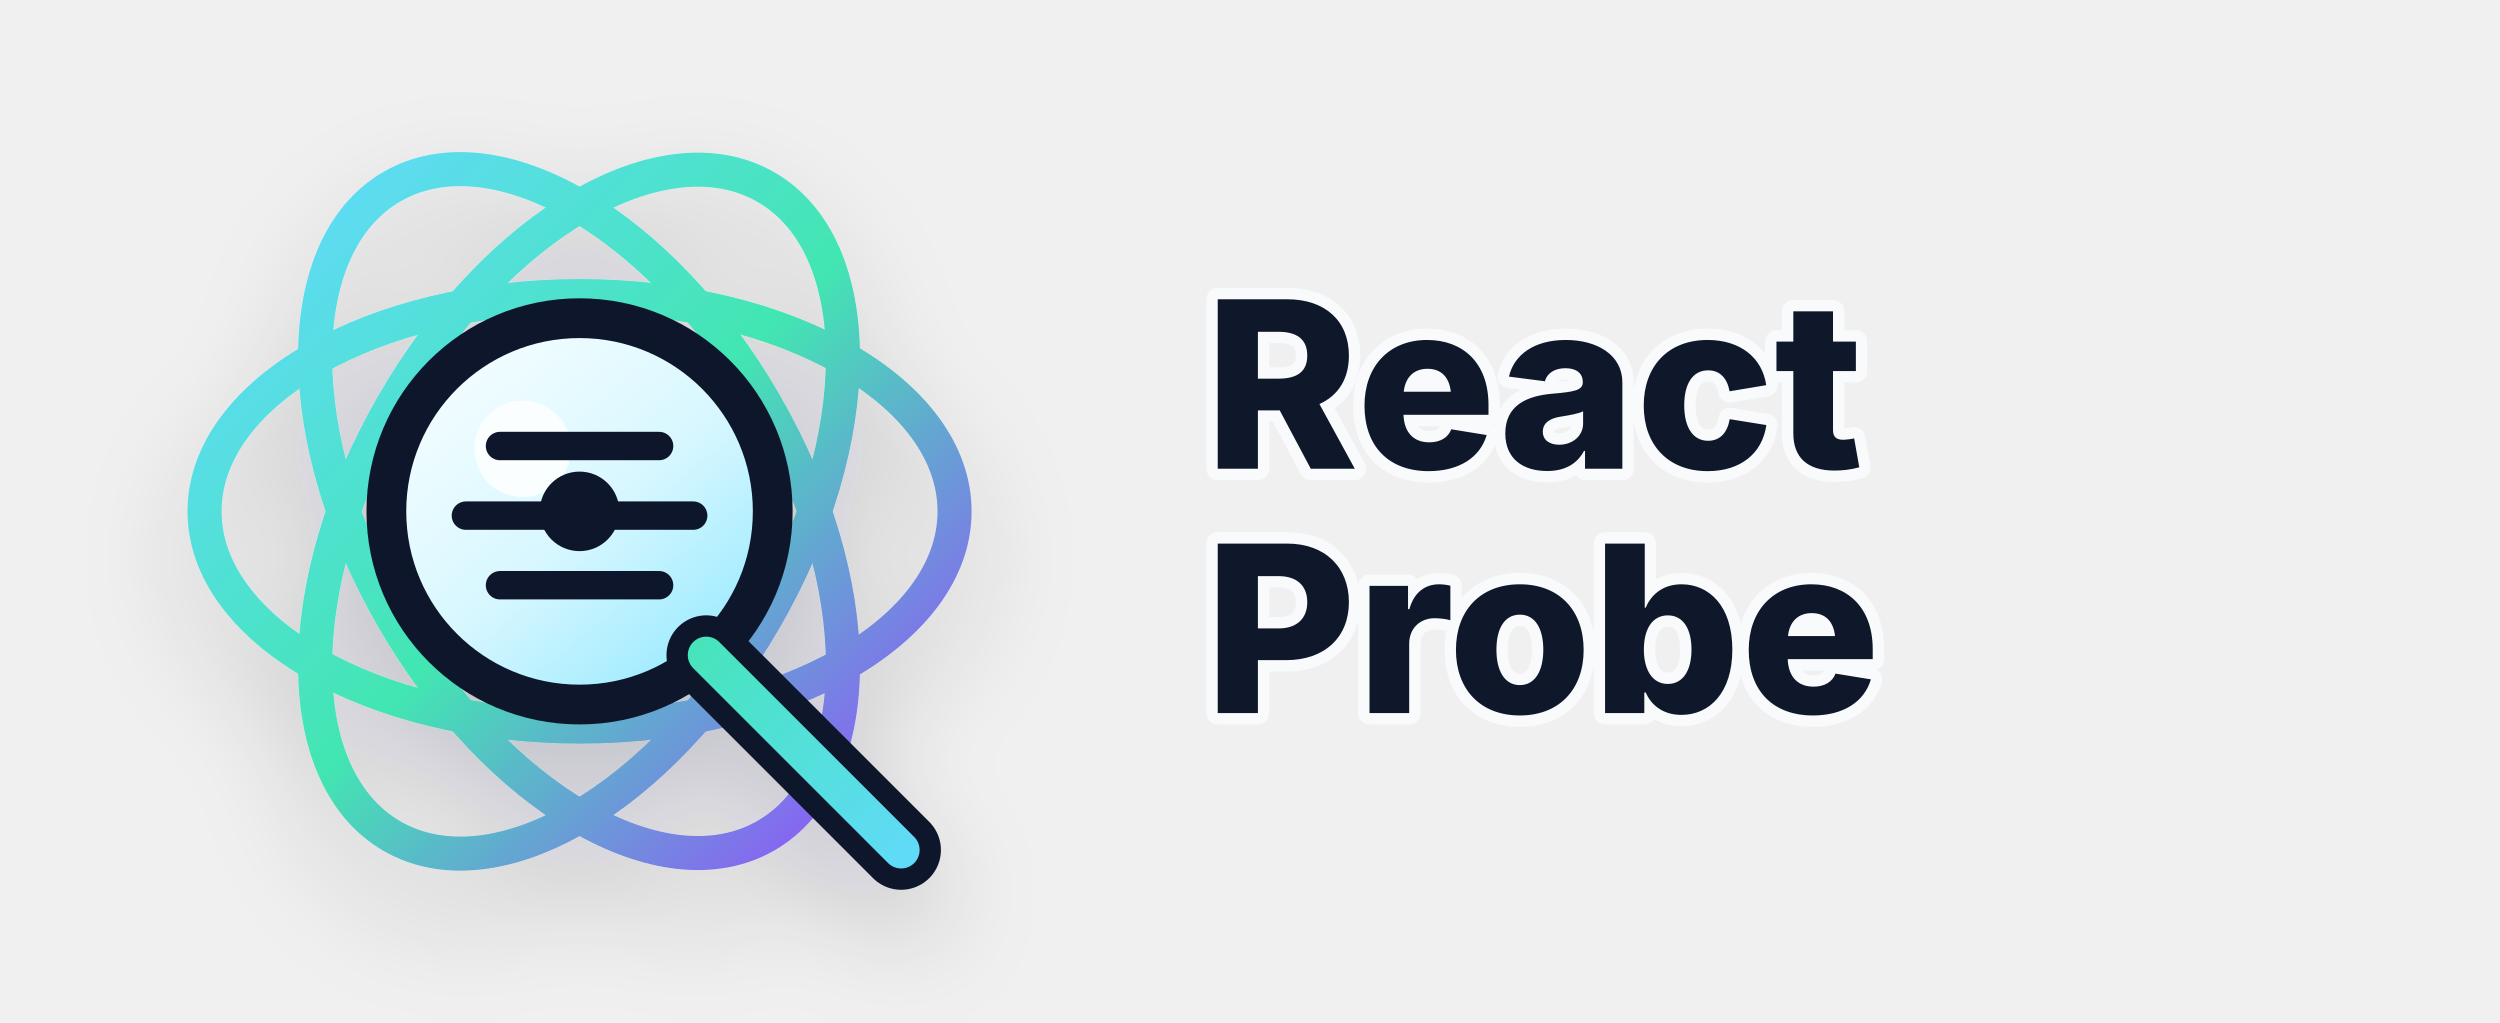
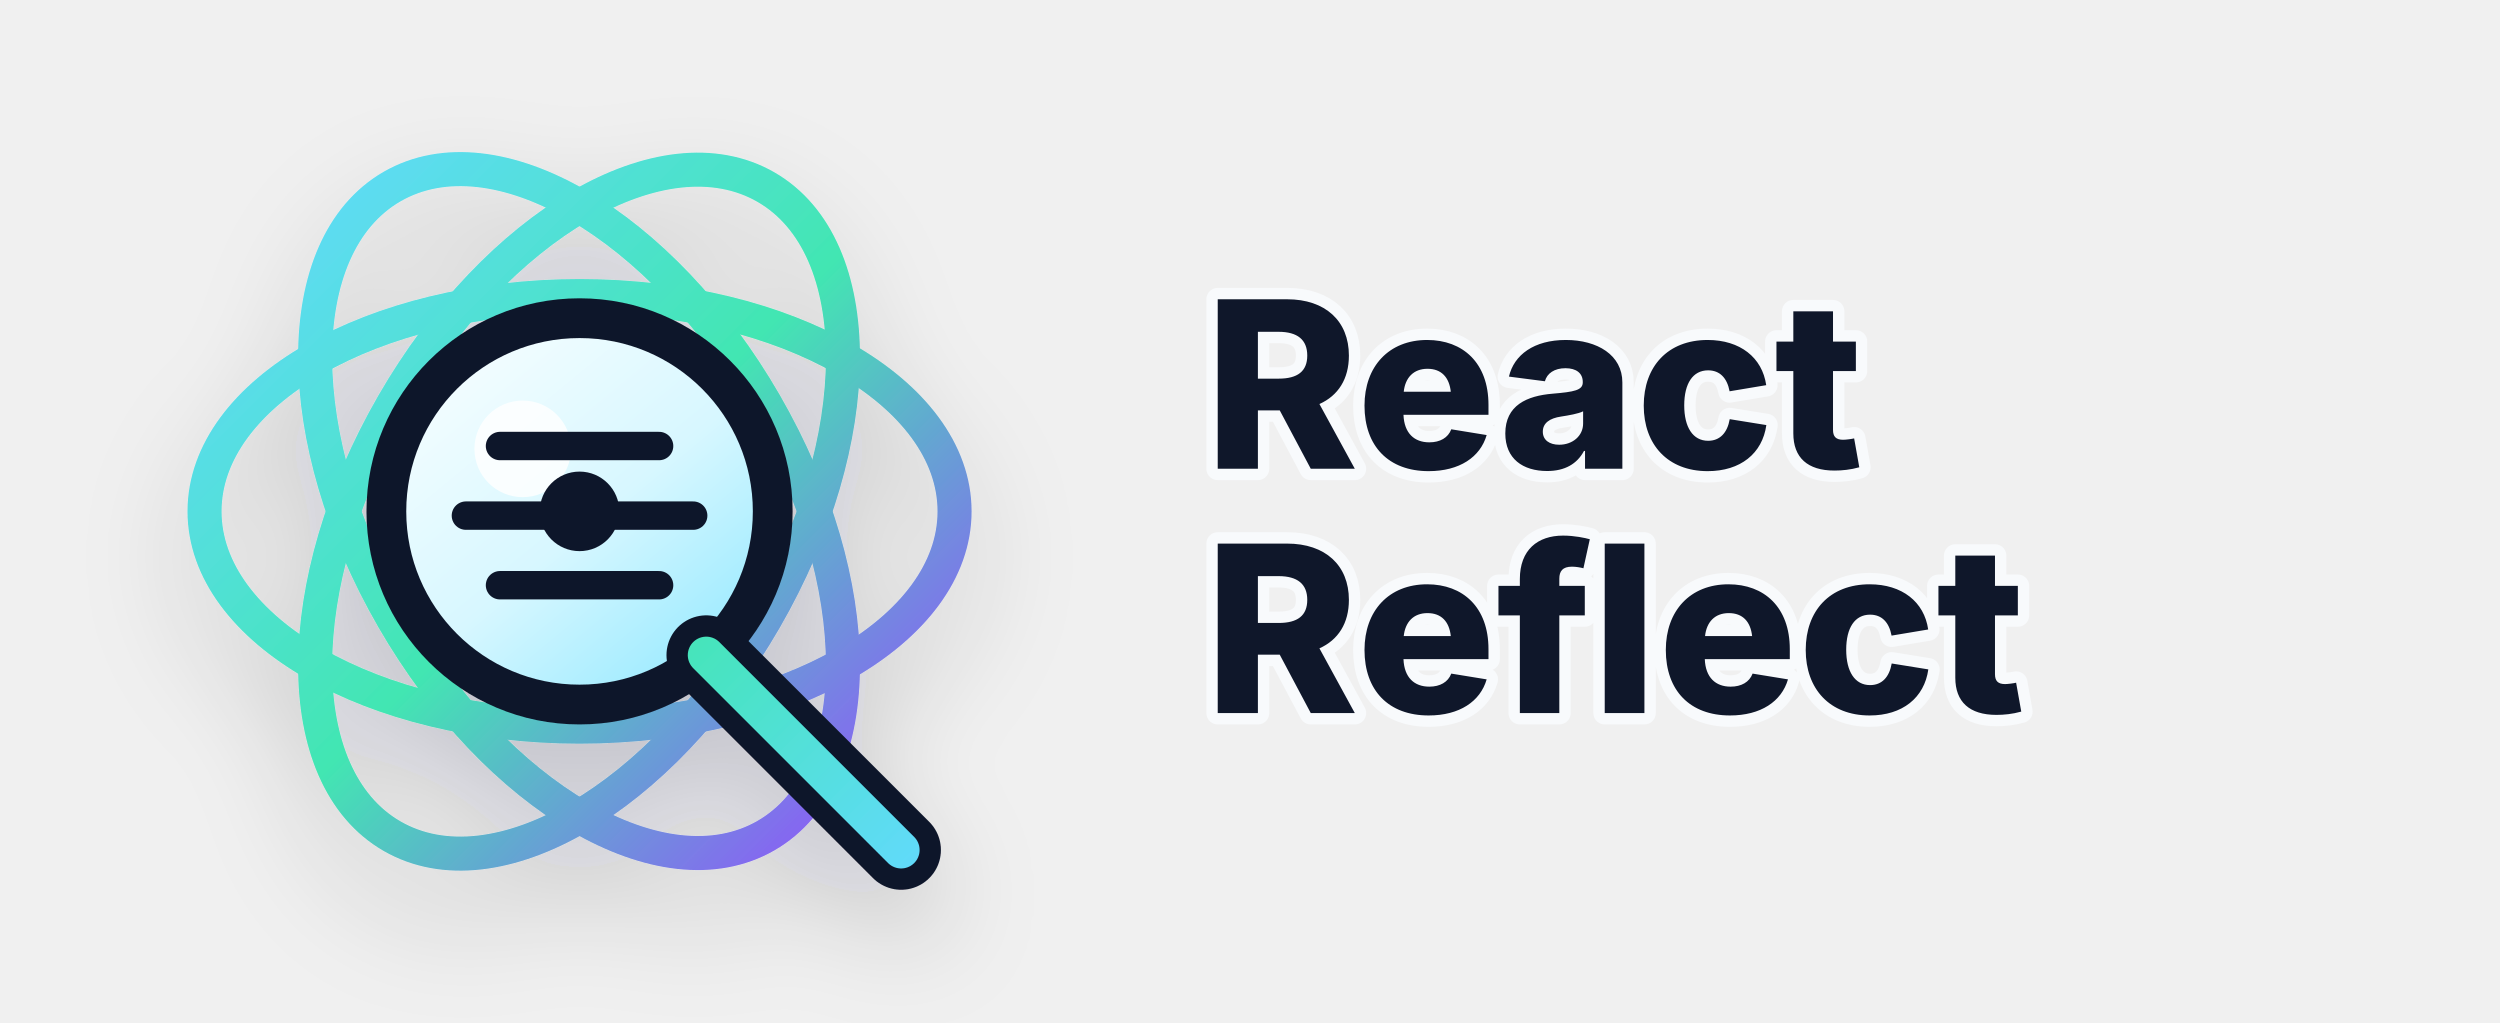
<svg xmlns="http://www.w3.org/2000/svg" width="880" height="360" viewBox="0 0 880 360" role="img" aria-labelledby="title description">
  <style>
    .ink-fill,
    .wordmark {
      fill: #0F172A;
    }

    .wordmark {
      paint-order: stroke fill;
      stroke: #F8FAFC;
      stroke-linejoin: round;
      stroke-width: 8px;
    }

    .ink-stroke {
      stroke: #0F172A;
    }

    .lens-highlight {
      fill: #FFFFFF;
      opacity: 0.82;
    }

    @media (prefers-color-scheme: dark) {
      .ink-fill,
      .wordmark {
        fill: #F8FAFC;
      }

      .wordmark {
        stroke: #0F172A;
      }

      .ink-stroke {
        stroke: #F8FAFC;
      }

      .lens-start {
        stop-color: #263449;
      }

      .lens-mid {
        stop-color: #164E63;
      }

      .lens-end {
        stop-color: #0E7490;
      }

      .lens-highlight {
        fill: #F8FAFC;
        opacity: 0.24;
      }
    }
  </style>
  <defs>
    <linearGradient id="orbit-gradient" x1="103" y1="60" x2="317" y2="274" gradientUnits="userSpaceOnUse">
      <stop offset="0" stop-color="#61DAFB" />
      <stop offset="0.52" stop-color="#42E6B2" />
      <stop offset="1" stop-color="#8B5CF6" />
    </linearGradient>
    <linearGradient id="lens-gradient" x1="160" y1="112" x2="254" y2="226" gradientUnits="userSpaceOnUse">
      <stop class="lens-start" offset="0" stop-color="#F8FEFF" />
      <stop class="lens-mid" offset="0.58" stop-color="#D7F7FF" />
      <stop class="lens-end" offset="1" stop-color="#9EEBFF" />
    </linearGradient>
-     <linearGradient id="probe-gradient" x1="228" y1="221" x2="318" y2="311" gradientUnits="userSpaceOnUse">
+     <linearGradient id="reflect-gradient" x1="228" y1="221" x2="318" y2="311" gradientUnits="userSpaceOnUse">
      <stop offset="0" stop-color="#42E6B2" />
      <stop offset="1" stop-color="#61DAFB" />
    </linearGradient>
    <filter id="soft-shadow" x="-20%" y="-20%" width="140%" height="150%">
      <feDropShadow dx="0" dy="16" stdDeviation="18" flood-color="#0F172A" flood-opacity="0.18" />
    </filter>
  </defs>
  <g filter="url(#soft-shadow)">
    <path d="M72 180c0-41.85 59.1-75.78 132-75.78S336 138.15 336 180s-59.1 75.78-132 75.78S72 221.85 72 180Z" fill="none" stroke="url(#orbit-gradient)" stroke-width="12" stroke-linecap="round" />
    <path d="M138 294.32c-36.25-20.92-36.07-88.98.37-152.1C174.81 79.1 233.4 44.96 269.65 65.88c36.24 20.93 36.08 88.98-.37 152.1-36.44 63.12-94.99 97.27-131.28 76.34Z" fill="none" stroke="url(#orbit-gradient)" stroke-width="12" stroke-linecap="round" />
    <path d="M138 65.68c36.25-20.92 94.84 13.22 131.28 76.34 36.45 63.12 36.61 131.17.37 152.1-36.25 20.92-94.84-13.22-131.28-76.34C101.93 154.66 101.75 86.61 138 65.68Z" fill="none" stroke="url(#orbit-gradient)" stroke-width="12" stroke-linecap="round" />
    <circle class="ink-stroke" cx="204" cy="180" r="68" fill="url(#lens-gradient)" stroke-width="14" />
    <circle class="lens-highlight" cx="184" cy="158" r="17" />
    <path class="ink-stroke" d="M248.6 230.6 317.2 299.2" fill="none" stroke-width="28" stroke-linecap="round" />
-     <path d="M248.6 230.6 317.2 299.2" fill="none" stroke="url(#probe-gradient)" stroke-width="13" stroke-linecap="round" />
+     <path d="M248.6 230.6 317.2 299.2" fill="none" stroke="url(#reflect-gradient)" stroke-width="13" stroke-linecap="round" />
    <path class="ink-stroke" d="M164 181.5h80" fill="none" stroke-width="10" stroke-linecap="round" />
    <path class="ink-stroke" d="M176 157h56" fill="none" stroke-width="10" stroke-linecap="round" />
    <path class="ink-stroke" d="M176 206h56" fill="none" stroke-width="10" stroke-linecap="round" />
    <circle class="ink-fill" cx="204" cy="180" r="14" />
  </g>
  <g class="wordmark">
    <text x="424" y="165" font-family="Inter, ui-sans-serif, system-ui, -apple-system, BlinkMacSystemFont, Segoe UI, sans-serif" font-size="82" font-weight="760" letter-spacing="0">React</text>
-     <text x="424" y="251" font-family="Inter, ui-sans-serif, system-ui, -apple-system, BlinkMacSystemFont, Segoe UI, sans-serif" font-size="82" font-weight="760" letter-spacing="0">Probe</text>
+     <text x="424" y="251" font-family="Inter, ui-sans-serif, system-ui, -apple-system, BlinkMacSystemFont, Segoe UI, sans-serif" font-size="82" font-weight="760" letter-spacing="0">Reflect</text>
  </g>
</svg>
